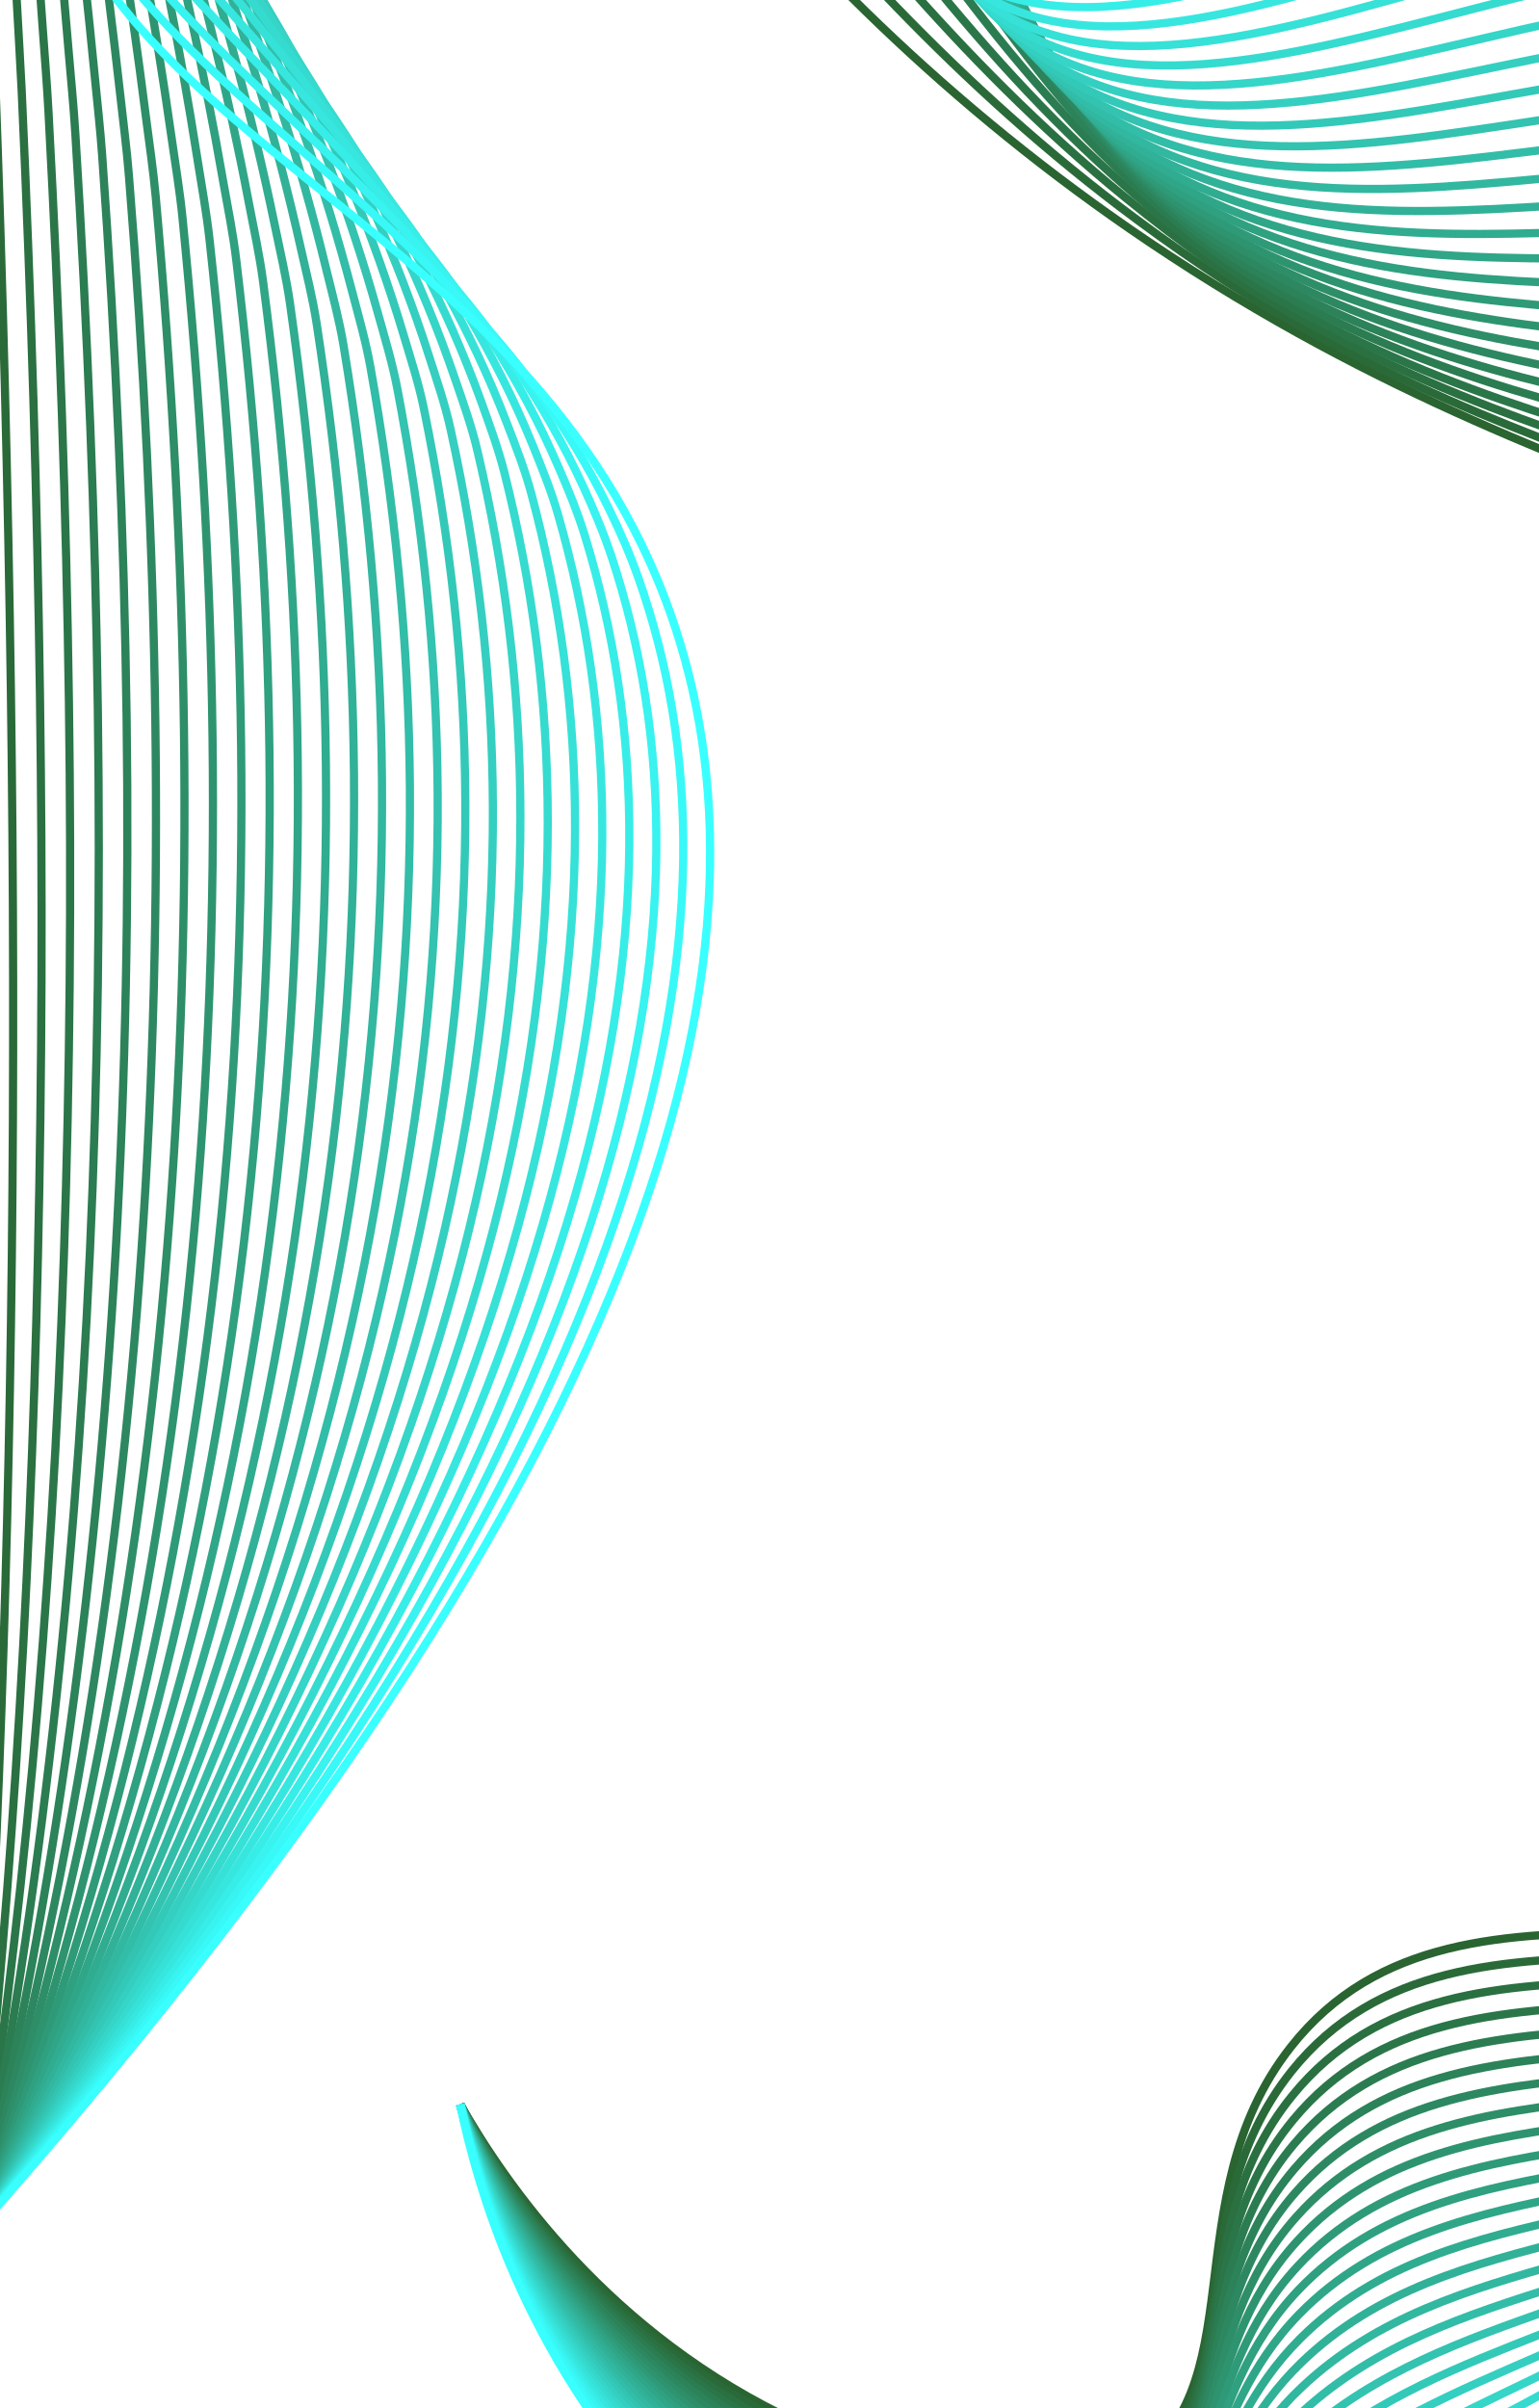
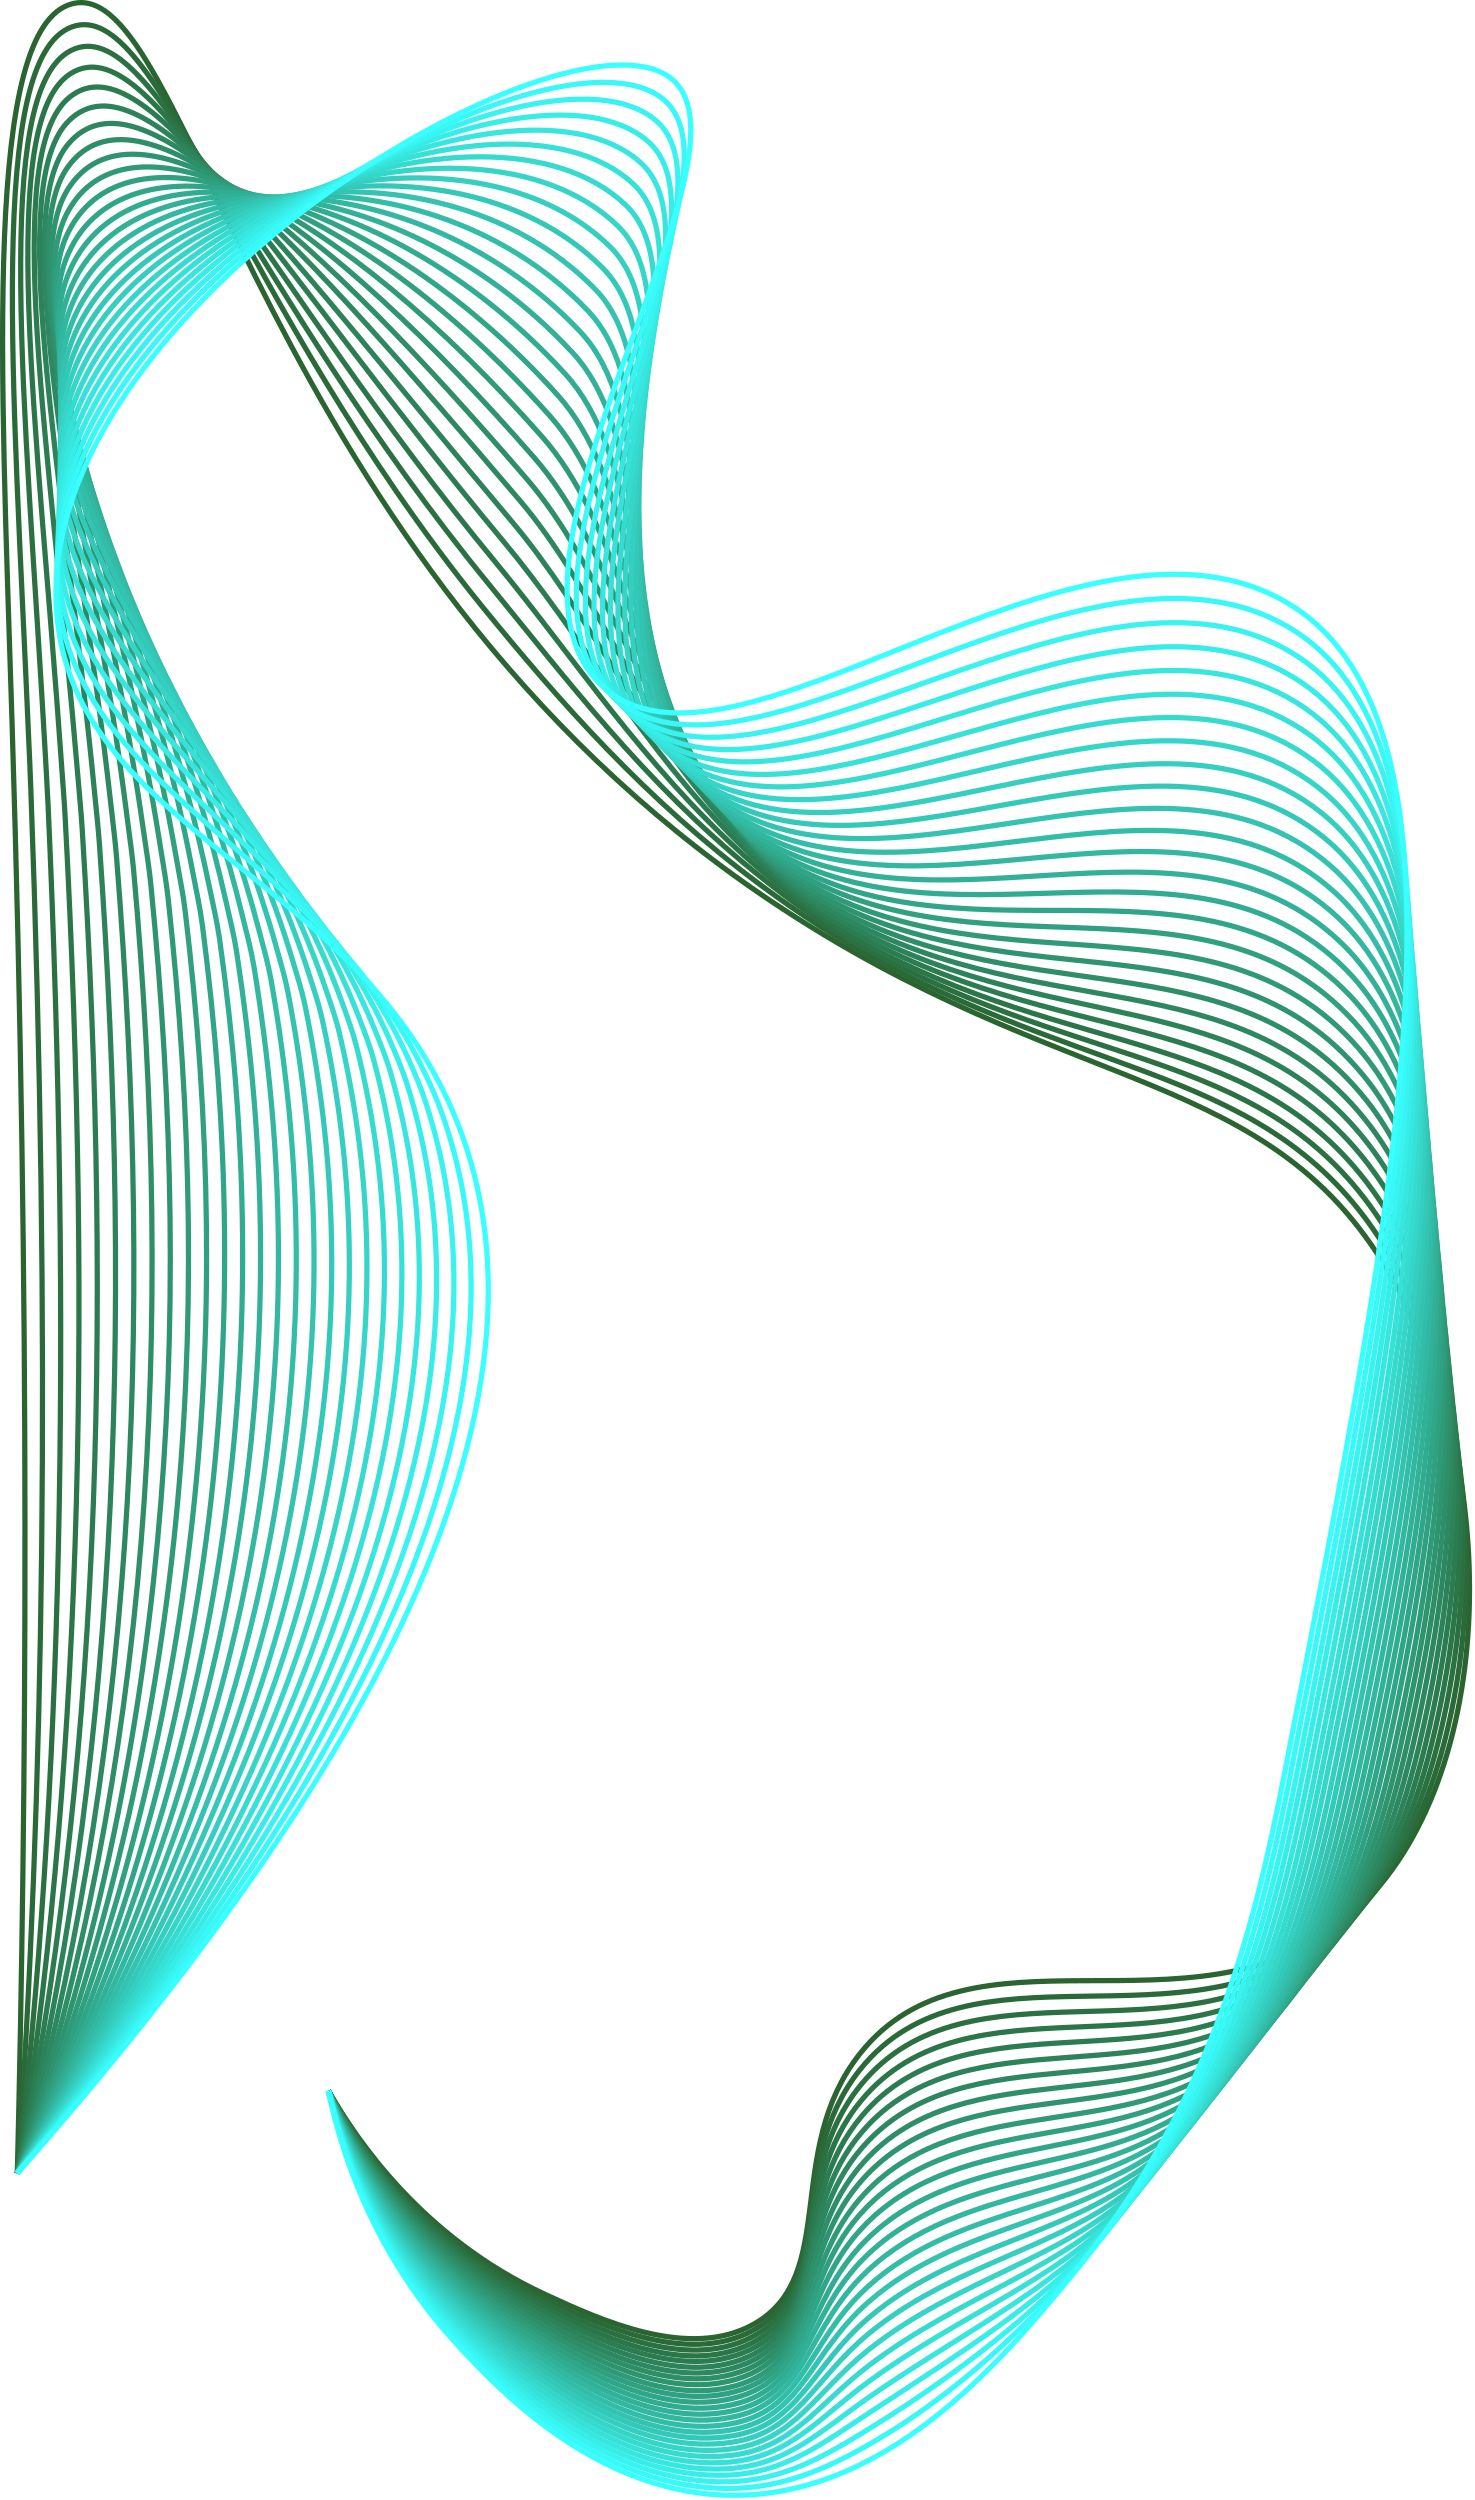
- <svg xmlns="http://www.w3.org/2000/svg" width="375" height="587" viewBox="0 0 375 587" fill="none">
-   <path d="M-6.401 544.419C-2.932 402.552 -1.399 214.025 -8.419 -9.054C-12.695 -144.848 -19.473 -273.924 14.577 -282.572C59.559 -294.036 85.096 -72.325 280.033 58.924C394.486 135.951 472.509 120.908 518.863 205.337C561.95 283.812 556.463 403.517 498.288 449.09C440.356 494.462 356.765 445.631 314.728 498.967C285.52 536.013 306.902 583.597 274.385 601.939C249.574 615.936 215.767 600.29 194.91 590.676C148.031 569.036 122.978 531.789 112.207 513.045" stroke="#296431" stroke-width="2" stroke-miterlimit="10" />
-   <path d="M-6.402 544.419C3.724 404.482 6.508 225.69 -1.238 17.132C-1.48 10.213 -1.803 3.255 -2.125 -3.704C-7.854 -137.487 -18.02 -261.696 14.335 -273.723C47.295 -285.951 76.987 -168.861 170.502 -53.179C200.033 -16.857 233.316 21.074 277.169 53.534C291.975 64.515 306.296 73.806 320.537 81.529C409.211 129.717 475.454 123.522 517.33 195.361C547.063 246.445 553.235 319.209 537.663 379.785C529.998 409.671 516.16 436.661 494.294 454.279C438.46 499.329 356.604 452.911 314.889 504.88C286.165 540.839 306.095 587.056 273.901 604.432C248.727 617.988 215 601.979 194.224 592.044C188.172 589.107 182.484 585.97 177.199 582.672C141.253 560.227 121.364 529.496 112.206 513.005" stroke="#2A6A39" stroke-width="2" stroke-miterlimit="10" />
-   <path d="M-6.401 544.419C10.502 401.988 14.537 225.448 5.298 22.321C4.975 15.442 4.532 8.564 4.169 1.646C-3.295 -130.086 -16.406 -249.589 14.133 -264.793C45.843 -280.601 81.708 -173.205 173.447 -61.183C202.736 -25.384 232.792 14.356 274.345 48.144C288.425 59.608 302.182 69.462 316.382 77.346C403.362 125.735 472.187 114.633 515.797 185.426C547.184 236.389 552.025 313.256 535.202 380.228C527.456 411.039 513.74 440.08 490.301 459.508C436.483 504.075 356.322 460.111 315.091 510.833C286.73 545.666 305.328 590.555 273.457 606.967C247.92 620.12 214.234 603.708 193.579 593.451C187.487 590.394 181.839 587.177 176.594 583.838C140.649 560.911 121.163 529.697 112.207 513.085" stroke="#2A7041" stroke-width="2" stroke-miterlimit="10" />
-   <path d="M-6.401 544.419C17.28 399.454 22.484 225.247 11.834 27.469C11.471 20.631 10.906 13.833 10.422 6.995C1.345 -122.685 -14.793 -237.603 13.851 -255.904C44.35 -275.413 86.589 -177.75 176.272 -69.188C205.399 -33.952 232.147 7.639 271.4 42.794C284.754 54.74 297.946 65.118 312.147 73.203C397.391 121.793 468.838 105.784 514.184 175.491C547.346 226.333 550.815 307.343 532.782 380.67C524.996 412.366 511.36 443.539 486.307 464.737C434.386 508.701 356.12 467.392 315.253 516.786C287.336 550.533 304.481 594.015 272.974 609.501C247.033 622.211 213.427 605.438 192.893 594.819C186.761 591.641 181.153 588.303 175.989 584.924C140.084 561.474 120.961 529.778 112.207 513.045" stroke="#2B7649" stroke-width="2" stroke-miterlimit="10" />
-   <path d="M-6.401 544.419C24.058 396.92 30.391 225.006 18.369 32.618C17.966 25.82 17.28 19.063 16.715 12.305C6.065 -115.324 -13.139 -225.777 13.649 -247.055C43.019 -270.384 91.511 -182.336 179.216 -77.272C208.183 -42.56 231.662 0.841 268.576 37.324C281.203 49.793 293.79 60.694 307.991 68.939C391.541 117.69 465.57 96.814 512.651 165.475C547.507 216.318 549.564 301.39 530.361 381.113C522.494 413.734 508.979 446.958 482.353 469.926C432.247 513.166 355.918 474.632 315.495 522.659C288.021 555.28 303.715 597.393 272.57 611.914C246.226 624.222 212.741 607.047 192.287 596.106C186.155 592.808 180.507 589.349 175.424 585.97C139.559 561.997 120.8 529.858 112.247 513.005" stroke="#2B7C51" stroke-width="2" stroke-miterlimit="10" />
-   <path d="M-6.402 544.419C30.835 394.427 38.218 224.765 24.904 37.807C24.42 31.049 23.654 24.372 23.008 17.695C10.784 -107.882 -11.525 -214.032 13.407 -238.125C41.606 -265.397 96.432 -186.841 182.08 -85.237C210.885 -51.167 231.057 -5.876 265.671 31.934C277.532 44.886 289.594 56.309 303.795 64.756C385.651 113.628 462.383 87.885 511.117 155.5C547.708 206.262 548.313 295.437 527.94 381.555C519.993 415.061 506.558 450.337 478.359 475.155C430.028 517.631 355.716 481.912 315.656 528.612C288.626 560.147 302.827 600.812 272.085 614.448C245.338 626.314 211.934 608.777 191.601 597.514C185.429 594.095 179.821 590.555 174.819 587.096C138.994 562.56 120.638 530.019 112.287 513.005" stroke="#2C8259" stroke-width="2" stroke-miterlimit="10" />
-   <path d="M-6.401 544.419C37.613 391.892 46.045 224.563 31.441 42.955C30.916 36.278 30.029 29.641 29.302 23.004C15.505 -100.522 -9.951 -202.448 13.206 -229.317C40.195 -260.691 101.395 -191.467 185.026 -93.362C213.669 -59.776 230.533 -12.594 262.848 26.544C273.982 40.019 285.48 51.925 299.64 60.573C379.802 109.565 459.156 78.955 509.544 145.524C547.911 196.206 547.063 289.484 525.48 381.957C517.452 416.348 504.138 453.715 474.325 480.343C427.729 521.974 355.475 489.152 315.777 534.524C289.191 564.973 301.899 604.191 271.521 616.942C244.33 628.365 211.088 610.425 190.795 598.881C184.623 595.342 179.015 591.681 174.053 588.222C138.269 563.163 120.276 530.18 112.126 513.045" stroke="#2D8861" stroke-width="2" stroke-miterlimit="10" />
-   <path d="M-6.401 544.419C44.39 389.358 53.79 224.322 37.976 48.104C37.371 41.467 36.402 34.87 35.555 28.354C20.225 -93.12 -8.459 -190.903 12.923 -220.427C38.662 -255.944 106.317 -196.052 187.85 -101.366C216.332 -68.302 229.887 -19.27 259.902 21.154C270.311 35.152 281.244 47.541 295.364 56.39C373.871 105.462 455.928 70.025 507.971 135.549C548.112 186.11 545.732 283.531 523.059 382.4C514.95 417.716 501.718 457.094 470.371 485.532C425.429 526.319 355.273 496.393 316.019 540.437C289.837 569.76 301.092 607.53 271.117 619.436C243.483 630.377 210.401 612.115 190.19 600.209C183.977 596.549 178.409 592.808 173.488 589.268C137.744 563.646 120.114 530.261 112.166 512.965" stroke="#2D8E68" stroke-width="2" stroke-miterlimit="10" />
-   <path d="M-6.401 544.419C51.168 386.864 61.496 224.08 44.511 53.292C43.866 46.695 42.777 40.179 41.849 33.703C24.945 -85.72 -7.047 -179.4 12.681 -211.538C37.048 -251.239 111.279 -200.638 190.755 -109.411C219.075 -76.911 229.322 -25.948 257.038 15.764C266.68 30.284 277.048 43.156 291.208 52.206C368.062 101.359 452.822 61.055 506.438 125.614C548.354 176.094 544.481 277.618 520.638 382.842C512.449 419.043 499.297 460.473 466.377 490.761C423.089 530.622 355.071 503.673 316.181 546.39C290.482 574.627 300.164 610.908 270.633 621.969C242.555 632.468 209.595 613.804 189.504 601.616C183.291 597.835 177.724 593.974 172.883 590.434C137.179 564.249 119.912 530.421 112.166 513.045" stroke="#2E9470" stroke-width="2" stroke-miterlimit="10" />
-   <path d="M-6.401 544.419C57.946 384.331 69.161 223.839 51.088 58.441C50.361 51.885 49.191 45.449 48.183 39.053C29.787 -78.318 -5.594 -167.936 12.52 -202.648C35.475 -246.613 116.362 -205.223 193.74 -117.415C221.899 -85.478 228.798 -32.584 254.254 10.415C263.17 25.458 272.974 38.852 287.094 48.064C362.293 97.257 449.756 52.126 504.945 115.679C548.677 166.039 543.231 271.665 518.258 383.325C509.948 420.411 496.917 463.852 462.424 496.031C420.75 534.927 354.91 510.994 316.423 552.384C291.168 579.534 299.317 614.327 270.23 624.544C241.708 634.56 208.909 615.574 188.899 603.065C182.646 599.163 177.119 595.181 172.318 591.601C136.655 564.853 119.792 530.623 112.247 513.085" stroke="#2F9A78" stroke-width="2" stroke-miterlimit="10" />
-   <path d="M-6.401 544.419C64.723 381.837 76.746 223.558 57.623 63.59C56.857 57.074 55.566 50.718 54.436 44.363C34.507 -70.957 -4.344 -156.512 12.237 -193.799C33.659 -242.027 121.284 -209.848 196.564 -125.5C224.562 -94.126 228.112 -39.261 251.309 4.944C259.459 20.511 268.738 34.388 282.858 43.8C356.443 93.033 446.609 43.076 503.332 105.663C548.879 155.902 541.859 265.672 515.757 383.727C507.366 421.698 494.416 467.15 458.39 501.22C418.289 539.11 354.708 518.234 316.544 558.256C291.733 584.321 298.349 617.586 269.706 626.958C240.699 636.491 208.102 617.143 188.173 604.352C181.879 600.33 176.393 596.267 171.632 592.647C136.05 565.336 119.509 530.703 112.167 513.045" stroke="#2FA080" stroke-width="2" stroke-miterlimit="10" />
-   <path d="M-6.402 544.419C71.501 379.302 84.289 223.316 64.158 68.778C63.311 62.302 61.939 56.027 60.729 49.752C39.307 -63.516 -3.053 -145.009 12.035 -184.87C31.884 -237.362 126.327 -214.434 199.509 -133.465C227.345 -102.654 227.547 -45.858 248.485 -0.366C255.908 15.764 264.622 30.043 278.702 39.697C350.593 88.89 443.503 34.146 501.798 95.728C549.201 145.806 540.568 259.758 513.336 384.169C504.824 423.025 491.954 470.488 454.395 506.408C415.868 543.293 354.506 525.474 316.705 564.168C292.338 589.147 297.421 620.843 269.221 629.451C239.771 638.461 207.295 618.832 187.487 605.679C181.193 601.496 175.666 597.353 171.027 593.692C135.485 565.818 119.307 530.783 112.166 512.964" stroke="#30A688" stroke-width="2" stroke-miterlimit="10" />
-   <path d="M-6.401 544.42C78.278 376.769 91.793 223.075 70.694 73.927C69.766 67.492 68.314 61.257 67.023 55.062C44.108 -56.155 -1.843 -133.585 11.793 -176.02C29.988 -232.776 131.37 -219.1 202.373 -141.549C230.089 -111.301 226.902 -52.535 245.58 -5.795C252.237 10.857 260.427 25.619 274.466 35.474C344.784 84.707 440.437 25.136 500.225 85.753C549.483 135.71 539.236 253.766 510.916 384.612C502.323 424.393 489.494 473.787 450.442 511.637C413.447 547.476 354.345 532.755 316.947 570.122C293.024 594.015 296.533 624.142 268.818 631.986C238.883 640.473 206.609 620.522 186.881 607.087C180.548 602.784 175.061 598.52 170.462 594.86C134.96 566.422 119.146 530.985 112.207 513.045" stroke="#30AC90" stroke-width="2" stroke-miterlimit="10" />
-   <path d="M-6.401 544.419C85.056 374.274 99.216 222.834 77.23 79.076C76.261 72.68 74.688 66.526 73.316 60.412C48.909 -48.754 -0.632 -122.122 11.551 -167.131C28.052 -228.11 136.413 -223.726 205.278 -149.554C232.832 -119.869 226.256 -59.132 242.716 -11.186C248.606 6.03 256.271 21.234 270.311 31.29C339.015 80.523 437.371 16.086 498.692 75.817C549.806 125.574 537.905 247.812 508.495 385.054C499.781 425.72 486.992 477.085 446.448 516.866C410.986 551.659 354.184 540.035 317.108 576.075C293.669 598.881 295.565 627.4 268.334 634.519C237.875 642.484 205.843 622.211 186.196 608.495C179.862 604.07 174.375 599.726 169.857 595.985C134.436 566.984 118.944 531.145 112.247 513.045" stroke="#31B198" stroke-width="2" stroke-miterlimit="10" />
-   <path d="M-6.402 544.419C91.833 371.74 106.599 222.592 83.765 84.264C82.716 77.949 81.062 71.835 79.569 65.761C53.709 -41.353 0.497 -110.618 11.309 -158.242C26.074 -223.444 141.455 -228.392 208.142 -157.599C235.575 -128.477 225.57 -65.769 239.811 -16.576C244.935 1.163 252.075 16.85 266.074 27.107C333.205 76.3 434.304 7.076 497.118 65.842C550.129 115.437 536.533 241.859 506.074 385.497C497.239 427.047 484.491 480.343 442.454 522.055C408.485 555.762 353.982 547.315 317.31 581.987C294.314 603.708 294.637 630.617 267.89 637.013C236.947 644.414 205.116 623.86 185.55 609.862C179.176 605.317 173.729 600.852 169.251 597.111C133.911 567.507 118.782 531.266 112.247 513.045" stroke="#32B7A0" stroke-width="2" stroke-miterlimit="10" />
-   <path d="M-6.401 544.419C98.611 369.206 113.942 222.391 90.301 89.413C89.171 83.138 87.436 77.105 85.863 71.111C58.551 -33.992 1.667 -99.074 11.067 -149.353C24.058 -218.778 146.539 -233.057 211.047 -165.603C238.359 -137.044 224.925 -72.365 236.947 -21.925C241.304 -3.664 247.92 12.466 261.919 22.964C327.477 72.117 431.319 -1.934 495.585 55.947C550.452 105.382 535.202 235.987 503.614 385.979C494.698 428.415 481.909 483.642 438.46 527.324C405.984 559.945 353.82 554.636 317.471 587.981C294.96 608.615 293.669 633.876 267.406 639.587C235.979 646.385 204.35 625.63 184.824 611.27C178.45 606.604 173.004 602.019 168.566 598.238C133.266 568.07 118.5 531.427 112.166 513.085" stroke="#32BDA8" stroke-width="2" stroke-miterlimit="10" />
-   <path d="M-6.402 544.42C105.389 366.713 121.203 222.15 96.836 94.562C95.626 88.327 93.81 82.334 92.156 76.421C63.432 -26.631 2.797 -87.61 10.865 -140.503C22.04 -214.112 151.662 -237.763 213.951 -173.688C241.142 -145.732 224.239 -79.042 234.082 -27.395C237.673 -8.571 243.765 8.001 257.723 18.701C321.707 67.773 428.293 -11.105 494.012 45.892C550.815 95.125 533.83 229.954 501.193 386.382C492.156 429.703 479.367 486.82 434.466 532.513C403.482 564.048 353.659 561.917 317.633 593.894C295.605 613.443 292.701 637.054 266.922 642.082C234.97 648.276 203.543 627.28 184.138 612.638C177.764 607.811 172.317 603.146 167.96 599.365C132.741 568.594 118.298 531.588 112.166 513.085" stroke="#33C3B0" stroke-width="2" stroke-miterlimit="10" />
-   <path d="M-6.402 544.419C112.166 364.179 128.384 221.949 103.372 99.751C102.121 93.556 100.184 87.643 98.45 81.811C68.314 -19.19 3.926 -76.025 10.623 -131.614C19.983 -209.406 156.745 -242.47 216.856 -181.732C243.926 -154.34 223.553 -85.679 231.218 -32.785C234.042 -13.438 239.61 3.577 253.568 14.517C315.979 63.509 425.308 -20.195 492.479 35.916C551.137 84.948 532.459 223.96 498.772 386.784C489.614 431.03 476.785 489.957 430.512 537.702C401.021 568.111 353.538 569.197 317.875 599.767C296.332 618.269 291.773 640.191 266.478 644.495C234.002 650.046 202.817 628.848 183.493 613.925C177.078 608.978 171.672 604.231 167.355 600.37C132.217 568.996 118.097 531.628 112.207 513.005" stroke="#33C9B8" stroke-width="2" stroke-miterlimit="10" />
-   <path d="M-6.401 544.419C118.944 361.645 135.525 221.748 109.907 104.899C108.576 98.745 106.559 92.912 104.703 87.12C73.155 -11.869 5.016 -64.481 10.382 -122.765C17.926 -204.7 161.91 -247.216 219.761 -189.737C246.71 -162.948 222.868 -92.316 228.354 -38.135C230.371 -18.224 235.495 -0.768 249.373 10.374C310.21 59.286 422.283 -29.246 490.946 26.021C551.501 74.772 531.088 218.007 496.352 387.227C487.073 432.357 474.164 493.135 426.519 542.891C398.48 572.214 353.377 576.477 318.037 605.679C296.978 623.096 290.805 643.328 265.994 646.989C233.034 651.896 202.051 630.497 182.807 615.293C176.393 610.225 170.987 605.358 166.751 601.456C131.693 569.519 117.936 531.749 112.207 512.965" stroke="#34CFC0" stroke-width="2" stroke-miterlimit="10" />
-   <path d="M-6.401 544.419C125.722 359.15 142.625 221.546 116.443 110.088C115.031 103.974 112.933 98.181 110.996 92.51C78.036 -4.428 6.105 -52.857 10.139 -113.836C15.828 -199.913 167.033 -251.922 222.625 -197.741C249.494 -171.556 222.141 -98.913 225.449 -43.525C226.7 -23.092 231.299 -5.192 245.137 6.191C304.441 54.982 419.216 -38.377 489.332 16.046C551.823 64.555 529.675 212.054 493.851 387.709C484.451 433.724 471.42 496.272 422.444 548.16C395.858 576.356 353.175 583.838 318.157 611.672C297.582 628.043 289.796 646.506 265.469 649.563C231.985 653.746 201.244 632.227 182.081 616.7C175.626 611.471 170.26 606.524 166.065 602.622C131.087 570.081 117.653 531.91 112.126 513.045" stroke="#35D5C8" stroke-width="2" stroke-miterlimit="10" />
-   <path d="M-6.402 544.419C132.499 356.617 149.645 221.386 122.978 115.236C121.445 109.203 119.307 103.451 117.29 97.82C82.958 2.893 7.234 -41.313 9.897 -104.986C13.729 -195.207 172.196 -256.709 225.53 -205.826C252.318 -180.284 221.415 -105.59 222.585 -48.955C223.029 -27.999 227.144 -9.657 240.981 1.968C298.793 50.638 416.271 -47.547 487.799 6.07C552.227 54.338 528.303 206.061 491.47 388.111C481.99 435.012 468.757 499.329 418.53 553.349C393.356 580.419 353.134 591.159 318.399 617.585C298.308 632.91 288.908 649.603 265.066 652.057C231.057 655.516 200.558 633.876 181.475 618.068C175.02 612.718 169.655 607.65 165.5 603.708C130.603 570.564 117.491 532.03 112.166 513.005" stroke="#35DBCF" stroke-width="2" stroke-miterlimit="10" />
-   <path d="M-6.401 544.419C139.277 354.082 156.584 221.265 129.554 120.385C127.941 114.392 125.722 108.72 123.584 103.169C87.88 10.253 8.324 -29.729 9.695 -96.097C11.632 -190.421 177.441 -261.495 228.435 -213.831C255.142 -188.892 220.689 -112.227 219.721 -54.305C219.358 -32.826 223.029 -14.041 236.786 -2.176C293.064 46.374 413.286 -56.638 486.266 -3.865C552.63 44.121 526.932 200.148 489.05 388.594C479.448 436.379 466.014 502.426 414.537 558.578C390.815 584.482 352.973 598.479 318.561 623.538C298.954 637.777 287.9 652.741 264.582 654.591C230.089 657.286 199.791 635.565 180.79 619.476C174.295 614.005 168.969 608.857 164.895 604.875C130.119 571.127 117.29 532.231 112.207 513.085" stroke="#36E1D7" stroke-width="2" stroke-miterlimit="10" />
-   <path d="M-6.401 544.419C146.055 351.589 163.523 221.145 136.09 125.574C134.396 119.621 132.096 114.03 129.877 108.519C92.842 17.574 9.413 -18.104 9.454 -87.207C9.534 -185.634 182.605 -266.282 231.34 -221.875C257.966 -197.58 219.963 -118.903 216.897 -59.735C215.767 -37.733 218.954 -18.506 232.671 -6.399C287.416 41.99 410.301 -65.849 484.733 -13.88C553.034 33.825 525.238 194.034 486.63 388.996C476.826 437.667 463.19 505.362 410.543 563.767C388.233 588.544 352.893 605.84 318.763 629.451C299.68 642.685 287.013 655.838 264.138 657.085C229.121 659.016 199.106 637.215 180.144 620.844C173.649 615.212 168.324 609.983 164.29 605.961C129.595 571.57 117.129 532.352 112.207 513.045" stroke="#37E7DF" stroke-width="2" stroke-miterlimit="10" />
-   <path d="M-6.402 544.419C152.832 349.054 170.341 221.064 142.625 130.722C140.81 124.809 138.51 119.258 136.17 113.868C97.804 24.935 10.502 -6.48 9.251 -78.319C7.396 -180.848 187.85 -271.149 234.204 -229.92C260.789 -206.309 219.196 -125.581 213.992 -65.125C212.055 -42.56 214.799 -22.931 228.434 -10.582C281.768 37.685 407.315 -74.98 483.16 -23.816C553.397 23.567 523.906 188.121 484.168 389.438C474.244 438.994 460.245 508.298 406.548 568.995C385.651 592.647 352.771 613.201 318.924 635.364C300.326 647.551 286.044 658.894 263.654 659.538C228.152 660.624 198.339 638.823 179.458 622.17C172.963 616.419 167.638 611.069 163.644 607.047C129.07 572.052 116.886 532.473 112.166 513.045" stroke="#37EDE7" stroke-width="2" stroke-miterlimit="10" />
-   <path d="M-6.401 544.419C159.61 346.52 177.159 221.024 149.161 135.871C147.224 130.038 144.885 124.528 142.464 119.178C102.767 32.215 11.591 5.105 9.01 -69.469C5.298 -176.061 193.094 -275.976 237.149 -237.965C263.694 -215.037 218.51 -132.258 211.168 -70.515C208.425 -47.427 210.684 -27.355 224.279 -14.765C276.12 33.342 404.37 -84.191 481.627 -33.791C553.8 13.27 522.615 182.168 481.788 389.881C471.783 440.321 457.3 511.154 402.595 574.225C383.069 596.709 352.691 620.602 319.166 641.317C301.092 652.499 285.157 661.952 263.251 662.072C227.265 662.273 197.693 640.472 178.853 623.538C172.358 617.626 167.033 612.195 163.119 608.133C128.626 572.535 116.765 532.553 112.247 513.005" stroke="#38F3EF" stroke-width="2" stroke-miterlimit="10" />
-   <path d="M-6.401 544.419C166.387 344.027 183.896 221.024 155.696 141.06C153.679 135.268 151.259 129.797 148.717 124.568C107.85 39.456 12.64 16.73 8.768 -60.58C3.16 -171.234 198.339 -280.883 240.013 -246.009C266.559 -223.766 217.623 -138.975 208.263 -75.945C204.673 -52.374 206.569 -31.86 220.084 -18.989C270.472 28.917 401.385 -93.402 480.094 -43.766C554.204 2.973 521.284 176.175 479.327 390.324C469.242 441.689 454.153 513.93 398.601 579.414C380.487 600.772 352.61 628.003 319.327 647.23C301.738 657.407 284.229 665.009 262.766 664.566C226.296 663.842 196.887 642.122 178.167 624.906C171.632 618.873 166.347 613.322 162.474 609.259C128.183 572.978 116.523 532.714 112.247 513.045" stroke="#38F9F7" stroke-width="2" stroke-miterlimit="10" />
-   <path d="M-6.402 544.419C173.165 341.493 190.593 221.064 162.232 146.208C125.399 48.908 14.052 33.382 8.525 -51.691C1.062 -166.407 203.624 -285.79 242.918 -254.014C279.428 -224.49 166.548 -71.239 215.888 -23.132C264.864 24.613 398.359 -102.573 478.52 -53.702C554.607 -7.284 519.952 170.262 476.906 390.766C466.7 443.016 450.926 516.625 394.607 584.642C369.231 615.293 324.007 669.916 262.282 667.1C212.418 664.848 176.553 626.233 161.828 610.385C127.577 573.541 116.281 532.875 112.207 513.045" stroke="#39FFFF" stroke-width="2" stroke-miterlimit="10" />
+ <svg xmlns="http://www.w3.org/2000/svg" width="562" height="953" viewBox="0 0 562 953" fill="none">
+   <path d="M6.599 828.419C10.068 686.552 11.601 498.025 4.581 274.946C0.305 139.152 -6.473 10.076 27.577 1.428C72.559 -10.036 98.096 211.675 293.033 342.924C407.486 419.951 485.509 404.908 531.863 489.337C574.95 567.812 569.463 687.517 511.288 733.09C453.356 778.462 369.765 729.631 327.728 782.967C298.52 820.013 319.902 867.597 287.385 885.939C262.574 899.936 228.767 884.29 207.91 874.676C161.031 853.036 135.978 815.789 125.207 797.045" stroke="#296431" stroke-width="2" stroke-miterlimit="10" />
+   <path d="M6.598 828.419C16.724 688.482 19.508 509.69 11.762 301.132C11.52 294.213 11.197 287.255 10.875 280.296C5.146 146.513 -5.02 22.304 27.335 10.277C60.295 -1.951 89.987 115.139 183.502 230.821C213.033 267.143 246.316 305.074 290.169 337.534C304.975 348.515 319.296 357.806 333.537 365.529C422.211 413.717 488.454 407.522 530.33 479.361C560.063 530.445 566.235 603.209 550.663 663.785C542.998 693.671 529.16 720.661 507.294 738.279C451.46 783.329 369.604 736.911 327.889 788.88C299.165 824.839 319.094 871.056 286.901 888.432C261.727 901.988 228 885.979 207.224 876.044C201.172 873.107 195.484 869.97 190.199 866.672C154.253 844.227 134.364 813.496 125.206 797.005" stroke="#2A6A39" stroke-width="2" stroke-miterlimit="10" />
+   <path d="M6.599 828.419C23.502 685.988 27.537 509.448 18.298 306.321C17.976 299.442 17.532 292.564 17.169 285.646C9.705 153.914 -3.406 34.411 27.133 19.207C58.843 3.399 94.708 110.795 186.447 222.817C215.736 258.616 245.792 298.356 287.345 332.144C301.425 343.608 315.182 353.462 329.382 361.346C416.362 409.735 485.187 398.633 528.797 469.426C560.184 520.389 565.025 597.256 548.202 664.228C540.456 695.039 526.74 724.08 503.301 743.508C449.483 788.075 369.322 744.111 328.091 794.833C299.73 829.666 318.328 874.555 286.457 890.967C260.92 904.12 227.234 887.708 206.578 877.451C200.487 874.394 194.839 871.177 189.594 867.838C153.649 844.911 134.163 813.697 125.207 797.085" stroke="#2A7041" stroke-width="2" stroke-miterlimit="10" />
+   <path d="M6.599 828.419C30.28 683.454 35.484 509.247 24.834 311.469C24.471 304.631 23.906 297.833 23.422 290.995C14.345 161.315 -1.792 46.397 26.851 28.096C57.35 8.587 99.589 106.25 189.272 214.812C218.399 250.048 245.147 291.639 284.4 326.794C297.754 338.74 310.946 349.118 325.146 357.203C410.391 405.793 481.838 389.784 527.184 459.491C560.346 510.333 563.815 591.343 545.782 664.67C537.996 696.366 524.36 727.539 499.307 748.737C447.385 792.701 369.12 751.392 328.253 800.786C300.336 834.533 317.481 878.015 285.973 893.501C260.033 906.211 226.427 889.438 205.893 878.819C199.761 875.641 194.153 872.303 188.989 868.924C153.084 845.474 133.961 813.778 125.207 797.045" stroke="#2B7649" stroke-width="2" stroke-miterlimit="10" />
+   <path d="M6.599 828.419C37.057 680.92 43.391 509.006 31.369 316.618C30.966 309.82 30.28 303.063 29.715 296.305C19.064 168.676 -0.139 58.223 26.649 36.945C56.019 13.616 104.511 101.664 192.216 206.728C221.183 241.44 244.662 284.841 281.576 321.324C294.203 333.793 306.79 344.694 320.991 352.939C404.541 401.69 478.57 380.814 525.651 449.475C560.507 500.318 562.564 585.39 543.361 665.113C535.494 697.734 521.979 730.958 495.353 753.926C445.247 797.166 368.918 758.632 328.495 806.659C301.021 839.28 316.715 881.393 285.57 895.914C259.226 908.222 225.741 891.047 205.287 880.106C199.155 876.808 193.507 873.349 188.424 869.97C152.559 845.997 133.8 813.858 125.247 797.005" stroke="#2B7C51" stroke-width="2" stroke-miterlimit="10" />
+   <path d="M6.598 828.419C43.835 678.427 51.218 508.765 37.904 321.807C37.42 315.049 36.654 308.372 36.008 301.695C23.784 176.118 1.475 69.968 26.407 45.875C54.606 18.603 109.432 97.159 195.08 198.764C223.885 232.833 244.057 278.124 278.671 315.934C290.532 328.886 302.594 340.309 316.795 348.756C398.651 397.628 475.383 371.885 524.117 439.5C560.708 490.262 561.313 579.437 540.94 665.555C532.993 699.061 519.558 734.337 491.359 759.155C443.028 801.631 368.716 765.912 328.656 812.612C301.626 844.147 315.827 884.812 285.085 898.448C258.338 910.314 224.934 892.777 204.601 881.514C198.429 878.095 192.821 874.555 187.819 871.096C151.994 846.56 133.638 814.019 125.287 797.005" stroke="#2C8259" stroke-width="2" stroke-miterlimit="10" />
+   <path d="M6.599 828.419C50.613 675.892 59.045 508.563 44.441 326.955C43.916 320.278 43.029 313.641 42.302 307.004C28.505 183.478 3.049 81.552 26.206 54.683C53.195 23.309 114.395 92.533 198.026 190.638C226.669 224.225 243.533 271.406 275.847 310.544C286.982 324.019 298.48 335.925 312.64 344.573C392.802 393.565 472.156 362.955 522.544 429.524C560.91 480.206 560.063 573.484 538.48 665.957C530.452 700.348 517.138 737.715 487.325 764.343C440.729 805.974 368.475 773.152 328.777 818.524C302.191 848.973 314.899 888.191 284.521 900.942C257.33 912.365 224.087 894.426 203.795 882.881C197.623 879.342 192.015 875.681 187.053 872.222C151.269 847.163 133.276 814.18 125.126 797.045" stroke="#2D8861" stroke-width="2" stroke-miterlimit="10" />
+   <path d="M6.598 828.419C57.39 673.358 66.79 508.322 50.976 332.104C50.371 325.467 49.402 318.87 48.555 312.354C33.225 190.88 4.541 93.097 25.923 63.573C51.661 28.056 119.317 87.948 200.85 182.634C229.332 215.697 242.887 264.73 272.902 305.154C283.311 319.152 294.243 331.541 308.364 340.39C386.871 389.462 468.928 354.025 520.971 419.549C561.112 470.11 558.732 567.531 536.059 666.4C527.95 701.716 514.718 741.094 483.371 769.532C438.429 810.319 368.273 780.393 329.019 824.437C302.837 853.76 314.092 891.53 284.117 903.436C256.483 914.377 223.401 896.115 203.19 884.209C196.977 880.549 191.409 876.808 186.488 873.268C150.744 847.646 133.114 814.261 125.166 796.965" stroke="#2D8E68" stroke-width="2" stroke-miterlimit="10" />
+   <path d="M6.599 828.419C64.168 670.864 74.496 508.08 57.511 337.292C56.866 330.695 55.777 324.179 54.849 317.703C37.945 198.28 5.953 104.6 25.681 72.462C50.048 32.761 124.279 83.362 203.755 174.589C232.075 207.089 242.322 258.052 270.038 299.764C279.68 314.284 290.048 327.156 304.208 336.206C381.062 385.359 465.822 345.055 519.438 409.614C561.354 460.094 557.481 561.618 533.638 666.842C525.449 703.043 512.297 744.473 479.377 774.761C436.089 814.622 368.071 787.673 329.181 830.39C303.482 858.627 313.164 894.908 283.633 905.969C255.555 916.468 222.595 897.804 202.504 885.616C196.291 881.835 190.724 877.974 185.883 874.434C150.179 848.249 132.912 814.421 125.166 797.045" stroke="#2E9470" stroke-width="2" stroke-miterlimit="10" />
+   <path d="M6.599 828.419C70.946 668.331 82.161 507.839 64.088 342.441C63.361 335.885 62.191 329.449 61.183 323.054C42.786 205.682 7.406 116.064 25.52 81.352C48.475 37.388 129.362 78.777 206.74 166.585C234.899 198.522 241.798 251.416 267.254 294.415C276.17 309.458 285.973 322.852 300.094 332.064C375.293 381.257 462.756 336.126 517.945 399.679C561.677 450.039 556.231 555.665 531.258 667.325C522.948 704.411 509.917 747.852 475.424 780.031C433.75 818.927 367.91 794.994 329.423 836.384C304.168 863.534 312.317 898.327 283.23 908.544C254.708 918.56 221.909 899.574 201.899 887.065C195.646 883.163 190.119 879.181 185.318 875.601C149.655 848.853 132.792 814.623 125.247 797.085" stroke="#2F9A78" stroke-width="2" stroke-miterlimit="10" />
+   <path d="M6.599 828.419C77.723 665.837 89.746 507.558 70.623 347.59C69.856 341.074 68.566 334.718 67.436 328.363C47.507 213.043 8.656 127.488 25.237 90.201C46.659 41.973 134.284 74.152 209.564 158.5C237.562 189.874 241.112 244.739 264.309 288.944C272.459 304.511 281.738 318.388 295.858 327.8C369.443 377.033 459.609 327.076 516.332 389.663C561.879 439.902 554.859 549.672 528.757 667.727C520.366 705.698 507.416 751.15 471.39 785.22C431.289 823.11 367.708 802.234 329.544 842.256C304.733 868.321 311.349 901.586 282.706 910.958C253.699 920.491 221.102 901.143 201.173 888.352C194.879 884.33 189.393 880.267 184.632 876.647C149.05 849.336 132.509 814.703 125.167 797.045" stroke="#2FA080" stroke-width="2" stroke-miterlimit="10" />
+   <path d="M6.598 828.419C84.501 663.302 97.289 507.316 77.158 352.778C76.311 346.302 74.939 340.027 73.729 333.752C52.307 220.484 9.947 138.991 25.035 99.13C44.884 46.638 139.327 69.566 212.509 150.535C240.345 181.346 240.547 238.142 261.485 283.634C268.908 299.764 277.622 314.043 291.702 323.697C363.593 372.89 456.503 318.146 514.798 379.728C562.201 429.806 553.568 543.758 526.336 668.169C517.824 707.025 504.954 754.488 467.395 790.408C428.868 827.293 367.506 809.474 329.705 848.168C305.338 873.147 310.421 904.843 282.221 913.451C252.771 922.461 220.295 902.832 200.487 889.679C194.193 885.496 188.666 881.353 184.027 877.692C148.484 849.818 132.307 814.783 125.166 796.964" stroke="#30A688" stroke-width="2" stroke-miterlimit="10" />
+   <path d="M6.599 828.42C91.278 660.769 104.793 507.075 83.694 357.927C82.766 351.492 81.314 345.257 80.023 339.063C57.108 227.845 11.157 150.415 24.793 107.98C42.988 51.224 144.37 64.9 215.373 142.451C243.089 172.699 239.902 231.465 258.58 278.205C265.237 294.857 273.427 309.619 287.466 319.474C357.784 368.707 453.437 309.136 513.225 369.753C562.483 419.71 552.236 537.766 523.916 668.612C515.323 708.393 502.494 757.787 463.442 795.637C426.447 831.476 367.345 816.755 329.947 854.122C306.024 878.015 309.533 908.142 281.818 915.986C251.883 924.473 219.609 904.522 199.881 891.087C193.548 886.783 188.061 882.52 183.462 878.86C147.96 850.422 132.146 814.985 125.207 797.045" stroke="#30AC90" stroke-width="2" stroke-miterlimit="10" />
+   <path d="M6.599 828.419C98.056 658.274 112.216 506.834 90.229 363.075C89.261 356.68 87.688 350.526 86.316 344.412C61.909 235.246 12.368 161.878 24.551 116.869C41.051 55.89 149.412 60.274 218.278 134.446C245.832 164.131 239.256 224.868 255.716 272.814C261.606 290.03 269.271 305.234 283.311 315.29C352.015 364.524 450.371 300.086 511.692 359.817C562.806 409.574 550.905 531.812 521.495 669.054C512.781 709.72 499.992 761.085 459.448 800.866C423.986 835.659 367.183 824.035 330.108 860.075C306.669 882.881 308.565 911.4 281.334 918.519C250.875 926.484 218.843 906.211 199.196 892.495C192.862 888.07 187.375 883.726 182.857 879.985C147.436 850.984 131.944 815.145 125.247 797.045" stroke="#31B198" stroke-width="2" stroke-miterlimit="10" />
+   <path d="M6.598 828.419C104.833 655.74 119.599 506.592 96.765 368.264C95.716 361.949 94.062 355.835 92.569 349.761C66.709 242.647 13.497 173.382 24.309 125.758C39.074 60.556 154.455 55.608 221.142 126.401C248.575 155.523 238.57 218.231 252.811 267.424C257.935 285.163 265.075 300.85 279.074 311.107C346.205 360.3 447.304 291.076 510.118 349.842C563.129 399.437 549.533 525.859 519.074 669.497C510.239 711.047 497.491 764.343 455.454 806.055C421.485 839.762 366.982 831.315 330.31 865.987C307.314 887.708 307.637 914.618 280.89 921.013C249.947 928.414 218.116 907.86 198.55 893.862C192.176 889.317 186.729 884.852 182.251 881.111C146.911 851.507 131.782 815.266 125.247 797.045" stroke="#32B7A0" stroke-width="2" stroke-miterlimit="10" />
+   <path d="M6.599 828.419C111.611 653.206 126.942 506.391 103.301 373.413C102.171 367.138 100.436 361.105 98.863 355.111C71.551 250.008 14.667 184.926 24.067 134.647C37.057 65.222 159.539 50.943 224.047 118.397C251.359 146.956 237.925 211.635 249.947 262.075C254.304 280.336 260.92 296.466 274.919 306.964C340.477 356.117 444.319 282.066 508.585 339.947C563.452 389.382 548.202 519.987 516.614 669.979C507.698 712.415 494.909 767.642 451.46 811.324C418.984 843.945 366.82 838.636 330.471 871.981C307.96 892.615 306.669 917.876 280.406 923.587C248.979 930.385 217.35 909.63 197.824 895.27C191.45 890.604 186.004 886.019 181.566 882.238C146.266 852.07 131.5 815.427 125.166 797.085" stroke="#32BDA8" stroke-width="2" stroke-miterlimit="10" />
+   <path d="M6.598 828.42C118.389 650.713 134.203 506.15 109.836 378.562C108.626 372.327 106.81 366.334 105.156 360.421C76.432 257.369 15.796 196.39 23.865 143.497C35.04 69.888 164.662 46.237 226.951 110.312C254.142 138.268 237.239 204.958 247.082 256.605C250.673 275.429 256.765 292.001 270.723 302.701C334.707 351.773 441.293 272.895 507.012 329.892C563.815 379.125 546.83 513.954 514.193 670.382C505.156 713.703 492.367 770.82 447.466 816.513C416.482 848.048 366.659 845.917 330.633 877.894C308.605 897.443 305.701 921.054 279.921 926.082C247.97 932.276 216.543 911.28 197.138 896.638C190.764 891.811 185.317 887.146 180.96 883.365C145.741 852.594 131.298 815.588 125.166 797.086" stroke="#33C3B0" stroke-width="2" stroke-miterlimit="10" />
+   <path d="M6.598 828.419C125.166 648.179 141.384 505.949 116.372 383.75C115.121 377.556 113.184 371.643 111.45 365.811C81.314 264.81 16.926 207.975 23.623 152.386C32.983 74.594 169.745 41.531 229.856 102.268C256.926 129.66 236.553 198.321 244.218 251.215C247.042 270.562 252.61 287.577 266.568 298.517C328.979 347.509 438.308 263.805 505.479 319.916C564.137 368.948 545.459 507.96 511.772 670.784C502.614 715.03 489.785 773.957 443.512 821.702C414.021 852.111 366.538 853.197 330.875 883.767C309.332 902.269 304.773 924.191 279.478 928.495C247.002 934.046 215.817 912.848 196.493 897.925C190.078 892.978 184.672 888.231 180.355 884.37C145.217 852.996 131.097 815.628 125.207 797.005" stroke="#33C9B8" stroke-width="2" stroke-miterlimit="10" />
+   <path d="M6.599 828.419C131.944 645.645 148.525 505.748 122.907 388.899C121.576 382.745 119.559 376.913 117.703 371.12C86.155 272.131 18.016 219.519 23.381 161.235C30.926 79.3 174.91 36.784 232.761 94.263C259.71 121.052 235.868 191.684 241.354 245.865C243.371 265.776 248.495 283.232 262.373 294.374C323.21 343.286 435.283 254.754 503.946 310.021C564.501 358.772 544.087 502.007 509.352 671.227C500.073 716.357 487.164 777.135 439.519 826.891C411.48 856.214 366.377 860.477 331.037 889.679C309.978 907.096 303.805 927.328 278.994 930.989C246.034 935.896 215.051 914.497 195.807 899.293C189.393 894.225 183.987 889.358 179.751 885.456C144.693 853.519 130.936 815.749 125.207 796.965" stroke="#34CFC0" stroke-width="2" stroke-miterlimit="10" />
+   <path d="M6.599 828.419C138.722 643.15 155.625 505.546 129.443 394.088C128.031 387.974 125.933 382.182 123.996 376.51C91.036 279.572 19.105 231.143 23.139 170.164C28.828 84.087 180.033 32.078 235.625 86.259C262.494 112.444 235.141 185.087 238.449 240.475C239.7 260.908 244.299 278.808 258.137 290.191C317.441 338.982 432.216 245.623 502.332 300.046C564.823 348.555 542.675 496.054 506.851 671.709C497.451 717.724 484.42 780.272 435.444 832.16C408.858 860.356 366.175 867.838 331.157 895.672C310.582 912.043 302.796 930.506 278.469 933.563C244.985 937.746 214.244 916.227 195.081 900.7C188.626 895.471 183.26 890.524 179.065 886.622C144.087 854.082 130.653 815.91 125.126 797.045" stroke="#35D5C8" stroke-width="2" stroke-miterlimit="10" />
+   <path d="M6.598 828.419C145.499 640.617 162.645 505.386 135.978 399.236C134.445 393.203 132.307 387.451 130.29 381.82C95.958 286.893 20.234 242.687 22.897 179.014C26.73 88.793 185.196 27.291 238.53 78.174C265.317 103.716 234.415 178.41 235.585 235.045C236.029 256.001 240.143 274.343 253.981 285.968C311.793 334.638 429.271 236.453 500.799 290.07C565.227 338.338 541.303 490.061 504.47 672.111C494.99 719.012 481.757 783.329 431.53 837.349C406.356 864.419 366.134 875.159 331.399 901.585C311.308 916.91 301.908 933.603 278.066 936.057C244.057 939.516 213.557 917.876 194.475 902.068C188.02 896.718 182.655 891.65 178.5 887.708C143.603 854.564 130.491 816.03 125.166 797.005" stroke="#35DBCF" stroke-width="2" stroke-miterlimit="10" />
+   <path d="M6.599 828.419C152.277 638.082 169.584 505.265 142.554 404.385C140.941 398.392 138.722 392.72 136.584 387.169C100.88 294.253 21.324 254.271 22.695 187.903C24.632 93.579 190.441 22.505 241.435 70.169C268.142 95.108 233.689 171.773 232.721 229.695C232.358 251.174 236.029 269.959 249.786 281.824C306.064 330.374 426.286 227.362 499.266 280.135C565.63 328.121 539.932 484.148 502.05 672.594C492.448 720.379 479.014 786.426 427.537 842.578C403.815 868.482 365.973 882.479 331.561 907.538C311.954 921.777 300.9 936.741 277.582 938.591C243.089 941.286 212.791 919.565 193.79 903.476C187.295 898.005 181.969 892.857 177.895 888.875C143.119 855.127 130.29 816.231 125.207 797.085" stroke="#36E1D7" stroke-width="2" stroke-miterlimit="10" />
+   <path d="M6.599 828.419C159.055 635.589 176.523 505.145 149.09 409.574C147.396 403.621 145.096 398.03 142.877 392.519C105.842 301.574 22.413 265.896 22.454 196.793C22.534 98.366 195.605 17.718 244.34 62.125C270.966 86.42 232.963 165.097 229.897 224.265C228.767 246.267 231.954 265.494 245.671 277.601C300.416 325.99 423.301 218.151 497.733 270.12C566.034 317.825 538.238 478.034 499.63 672.996C489.826 721.667 476.19 789.362 423.543 847.767C401.233 872.544 365.893 889.84 331.763 913.451C312.68 926.685 300.013 939.838 277.138 941.085C242.121 943.016 212.106 921.215 193.144 904.844C186.649 899.212 181.324 893.983 177.29 889.961C142.595 855.57 130.129 816.352 125.207 797.045" stroke="#37E7DF" stroke-width="2" stroke-miterlimit="10" />
+   <path d="M6.598 828.419C165.832 633.054 183.341 505.064 155.625 414.722C153.81 408.809 151.51 403.258 149.17 397.868C110.804 308.935 23.502 277.52 22.251 205.681C20.396 103.152 200.849 12.851 247.203 54.08C273.789 77.691 232.196 158.419 226.992 218.875C225.055 241.44 227.799 261.069 241.434 273.418C294.768 321.685 420.315 209.02 496.16 260.184C566.397 307.567 536.906 472.121 497.168 673.438C487.244 722.994 473.245 792.298 419.548 852.995C398.651 876.647 365.771 897.201 331.924 919.364C313.325 931.551 299.044 942.894 276.654 943.538C241.152 944.624 211.339 922.823 192.458 906.17C185.963 900.419 180.638 895.069 176.644 891.047C142.07 856.052 129.886 816.473 125.166 797.045" stroke="#37EDE7" stroke-width="2" stroke-miterlimit="10" />
+   <path d="M6.599 828.419C172.61 630.52 190.159 505.024 162.161 419.871C160.224 414.038 157.884 408.528 155.464 403.178C115.766 316.215 24.591 289.105 22.01 214.531C18.298 107.939 206.094 8.024 250.149 46.035C276.694 68.963 231.51 151.742 224.168 213.485C221.425 236.573 223.684 256.645 237.279 269.235C289.12 317.342 417.37 199.809 494.627 250.209C566.8 297.27 535.615 466.168 494.788 673.881C484.783 724.321 470.3 795.154 415.595 858.225C396.069 880.709 365.691 904.602 332.166 925.317C314.092 936.499 298.157 945.952 276.251 946.072C240.265 946.273 210.693 924.472 191.853 907.538C185.358 901.626 180.033 896.195 176.119 892.133C141.626 856.535 129.765 816.553 125.247 797.005" stroke="#38F3EF" stroke-width="2" stroke-miterlimit="10" />
+   <path d="M6.599 828.419C179.387 628.027 196.896 505.024 168.696 425.06C166.679 419.268 164.259 413.797 161.717 408.568C120.85 323.456 25.64 300.73 21.767 223.42C16.16 112.766 211.339 3.117 253.013 37.991C279.559 60.234 230.623 145.025 221.263 208.055C217.673 231.626 219.569 252.14 233.084 265.011C283.472 312.917 414.385 190.598 493.094 240.234C567.204 286.973 534.284 460.175 492.327 674.324C482.242 725.689 467.153 797.93 411.601 863.414C393.487 884.772 365.61 912.003 332.327 931.23C314.738 941.407 297.229 949.009 275.766 948.566C239.296 947.842 209.887 926.122 191.167 908.906C184.632 902.873 179.347 897.322 175.474 893.259C141.183 856.978 129.523 816.714 125.247 797.045" stroke="#38F9F7" stroke-width="2" stroke-miterlimit="10" />
+   <path d="M6.598 828.419C186.165 625.493 203.593 505.064 175.232 430.208C138.399 332.908 27.052 317.382 21.525 232.31C14.062 117.593 216.624 -1.79 255.918 29.986C292.428 59.51 179.548 212.761 228.888 260.868C277.864 308.613 411.359 181.427 491.52 230.298C567.607 276.716 532.952 454.262 489.906 674.766C479.7 727.016 463.926 800.625 407.607 868.643C382.231 899.293 337.007 953.916 275.282 951.1C225.418 948.848 189.553 910.233 174.828 894.385C140.577 857.541 129.281 816.875 125.207 797.045" stroke="#39FFFF" stroke-width="2" stroke-miterlimit="10" />
</svg>
